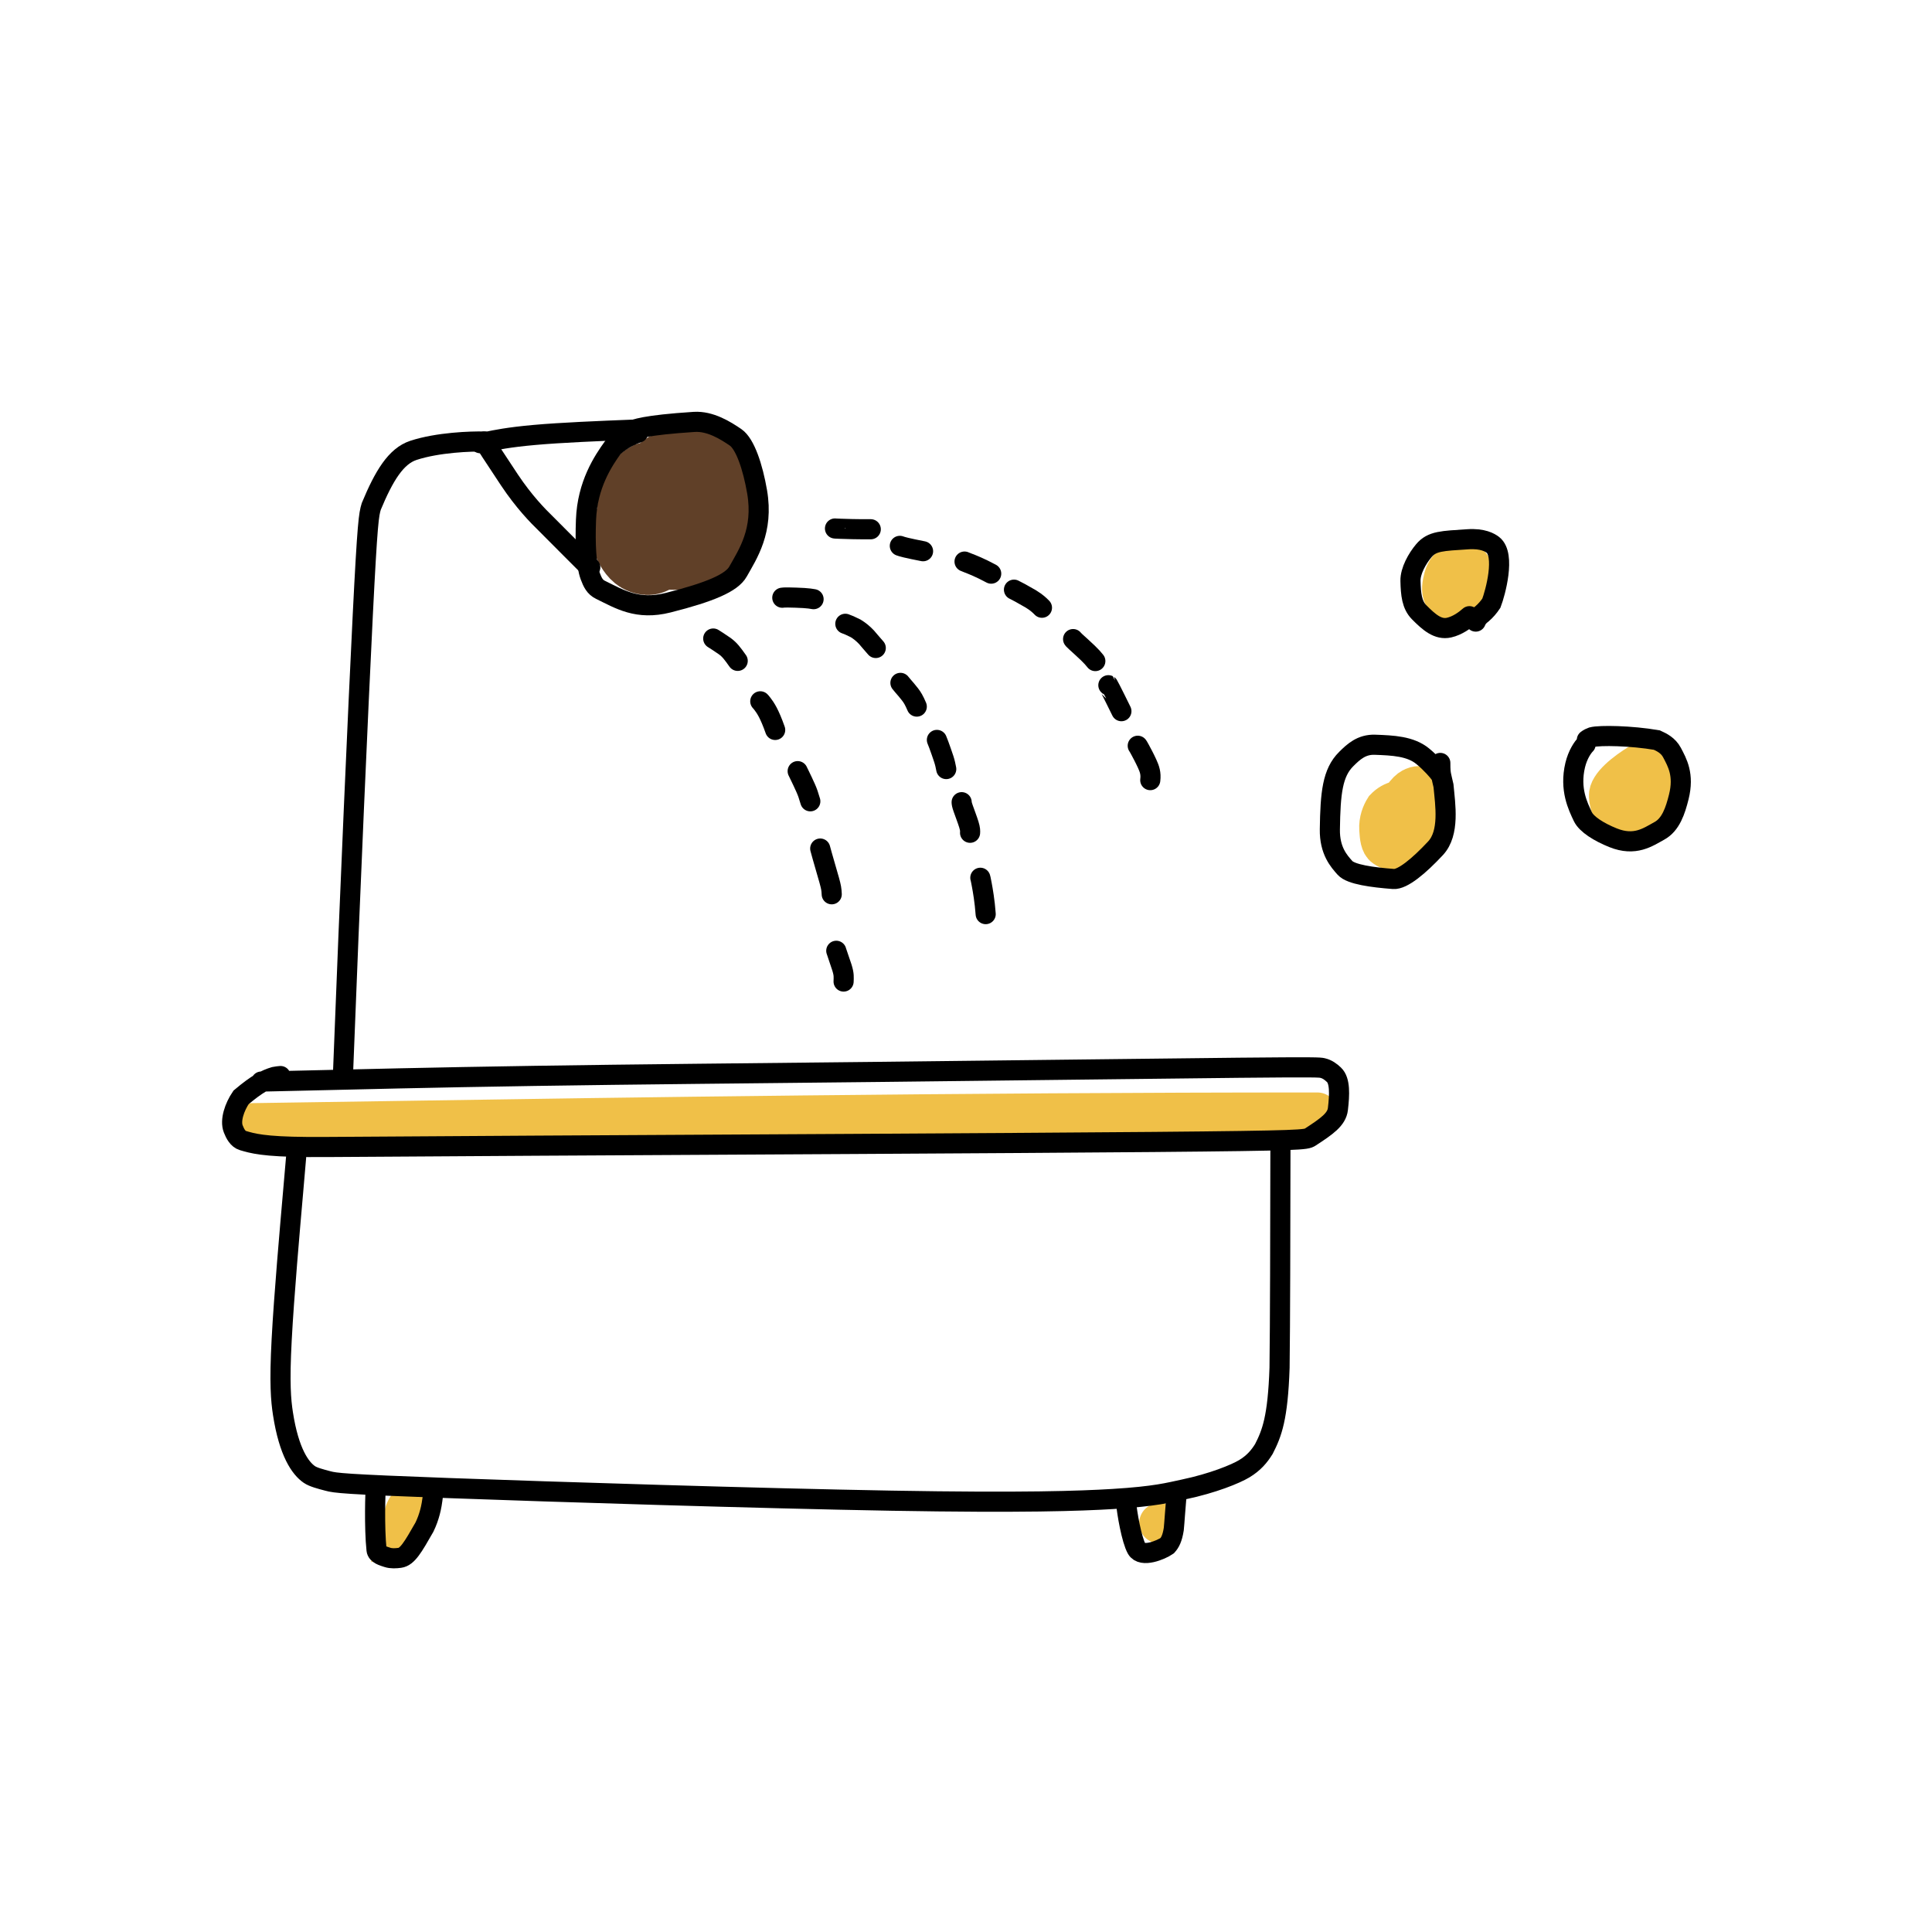
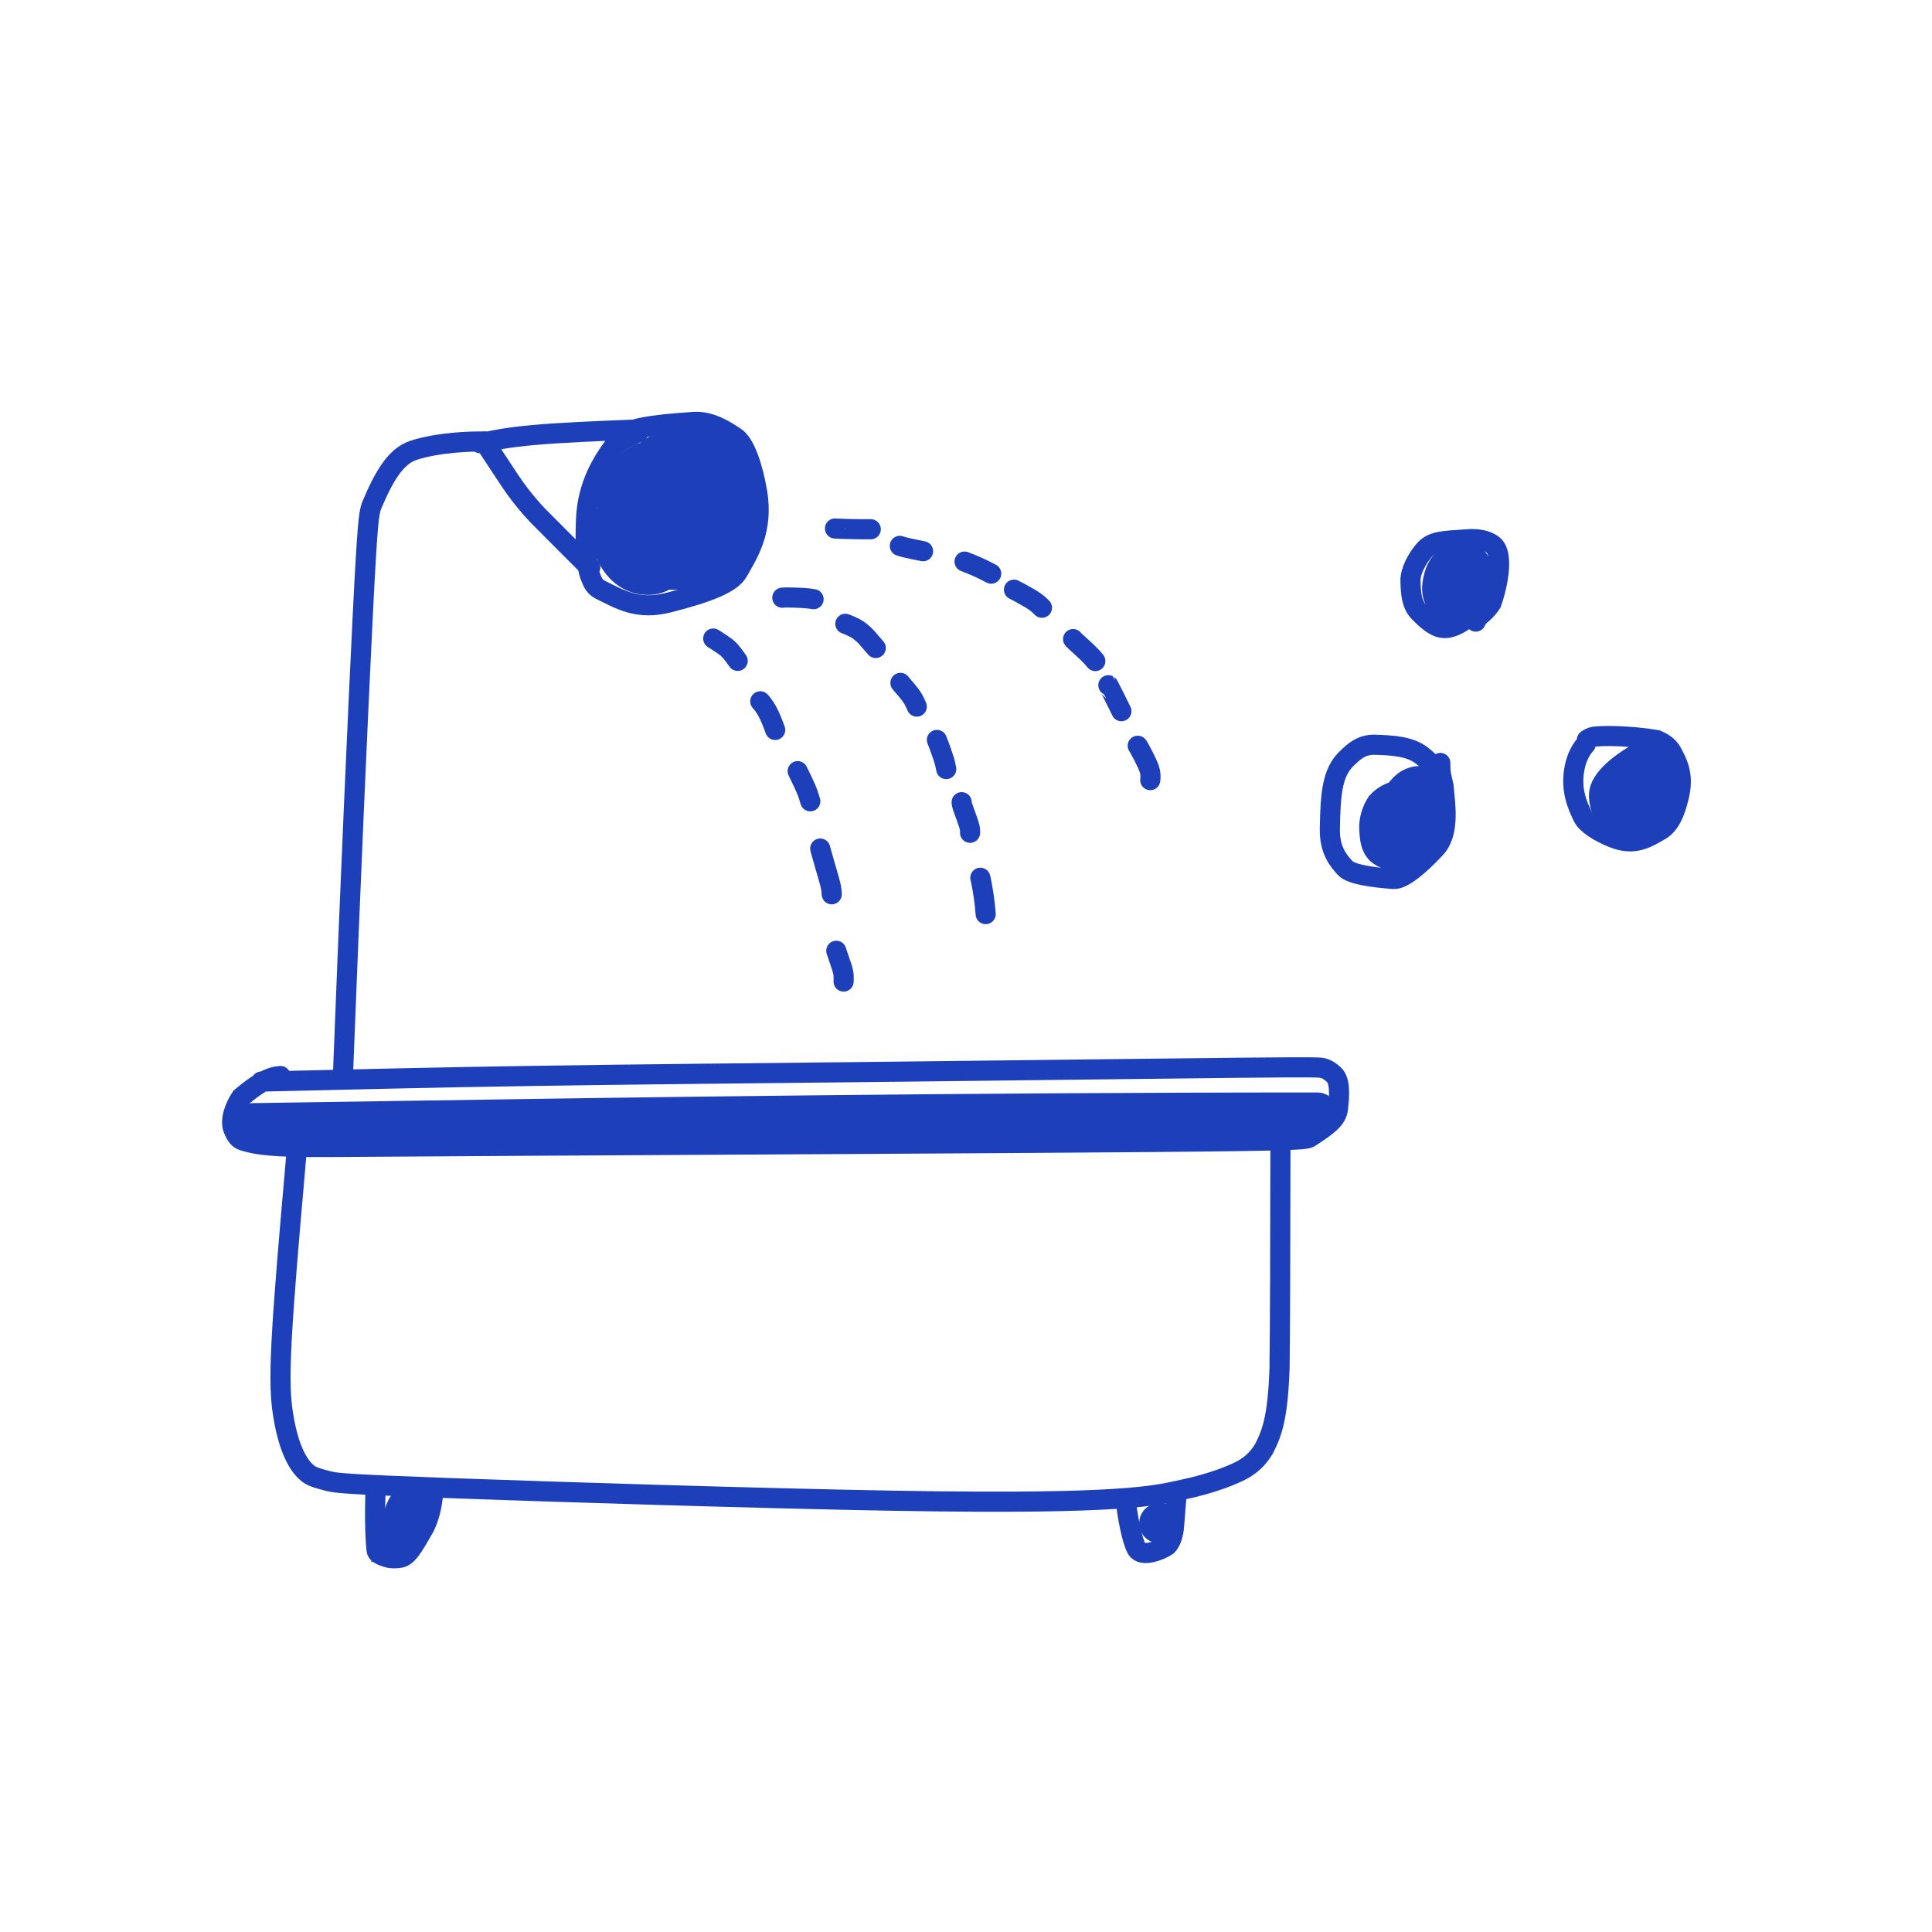
<svg xmlns="http://www.w3.org/2000/svg" width="48" height="48" viewBox="0 0 48 48" fill="none">
-   <path d="M6.282 27.907C6.292 27.907 6.301 27.907 10.659 27.841C15.016 27.774 23.721 27.641 32.73 27.642" stroke="#F0C048" stroke-linecap="round" />
-   <path d="M28.803 37.844L28.826 37.84" stroke="#F0C048" stroke-linecap="round" />
-   <path d="M10.183 37.876C10.113 37.916 10.03 37.971 9.974 37.992C9.996 37.916 10.026 37.786 10.036 37.66C10.047 37.599 10.069 37.546 10.104 37.477" stroke="#F0C048" stroke-linecap="round" />
-   <path d="M35.299 20.986C35.243 21.037 35.123 21.105 34.956 21.167C34.832 21.213 34.709 21.147 34.599 21.077C34.486 21.004 34.431 20.879 34.397 20.768C34.328 20.539 34.507 20.229 34.919 19.727C35.006 19.62 35.064 19.588 35.124 19.562C35.184 19.537 35.252 19.524 35.31 19.541C35.369 19.559 35.415 19.607 35.445 19.659C35.567 19.872 35.471 20.241 35.353 20.6C35.251 20.91 34.985 21.043 34.745 21.124C34.627 21.163 34.502 21.11 34.403 21.043C34.297 20.97 34.282 20.793 34.27 20.607C34.256 20.389 34.333 20.206 34.408 20.087C34.506 19.985 34.62 19.921 34.737 19.899C34.795 19.895 34.851 19.903 34.933 19.899" stroke="#F0C048" stroke-linecap="round" />
-   <path d="M36.577 14.638C36.562 14.727 36.51 14.824 36.407 14.909C36.296 15 36.133 14.967 36.013 14.939C35.952 14.925 35.903 14.875 35.871 14.813C35.802 14.68 35.834 14.507 35.876 14.352C35.917 14.2 36.005 14.091 36.093 14.019C36.188 13.941 36.323 13.948 36.436 13.983C36.55 14.019 36.598 14.163 36.62 14.294C36.624 14.361 36.613 14.428 36.59 14.491C36.568 14.554 36.536 14.612 36.471 14.77" stroke="#F0C048" stroke-linecap="round" />
-   <path d="M16.838 12.519C16.834 12.59 16.768 12.916 16.595 13.294C16.488 13.529 16.305 13.678 16.178 13.758C16.119 13.795 16.048 13.782 15.99 13.761C15.875 13.718 15.798 13.594 15.736 13.469C15.677 13.35 15.701 13.198 15.746 13.043C15.841 12.714 16.143 12.522 16.554 12.337C16.866 12.197 17.166 12.269 17.377 12.391C17.493 12.459 17.478 12.633 17.474 12.753C17.47 12.884 17.37 13.011 17.265 13.12C17.176 13.214 17.053 13.252 16.933 13.276C16.704 13.322 16.499 13.077 16.326 12.844C16.158 12.618 16.223 12.333 16.295 12.067C16.328 11.945 16.451 11.852 16.565 11.758C16.838 11.532 17.381 11.697 17.602 11.827C17.848 11.97 17.923 12.337 17.969 12.617C18.014 12.886 17.762 13.166 17.446 13.444C17.227 13.636 16.938 13.663 16.679 13.652C16.389 13.639 16.2 13.403 15.957 13.108C15.773 12.885 15.824 12.582 15.906 12.277C15.945 12.132 16.046 12.033 16.155 11.973C16.267 11.942 16.414 11.929 16.577 11.916C16.652 11.909 16.711 11.901 16.771 11.892" stroke="#604028" stroke-width="2" stroke-linecap="round" />
-   <path d="M40.874 20.475C40.819 20.503 40.669 20.509 40.453 20.473C40.277 20.443 40.17 20.275 40.078 20.134C40.004 20.021 39.983 19.897 39.976 19.776C39.961 19.518 40.394 19.181 40.741 18.971C40.807 18.931 40.88 18.932 40.937 18.961C41.064 19.026 41.113 19.292 41.154 19.581C41.186 19.811 41.113 20.002 41.017 20.167C40.918 20.337 40.744 20.441 40.588 20.508C40.515 20.539 40.44 20.524 40.383 20.502C40.273 20.459 40.218 20.337 40.181 20.216C40.145 20.099 40.173 19.951 40.217 19.8C40.371 19.581 40.523 19.476 40.632 19.437C40.687 19.425 40.742 19.427 40.811 19.437" stroke="#F0C048" stroke-linecap="round" />
-   <path d="M15.667 10.714C15.757 10.665 16.021 10.561 17.247 10.482C17.648 10.457 18.027 10.696 18.276 10.866C18.512 11.028 18.704 11.603 18.81 12.219C18.976 13.185 18.578 13.769 18.336 14.2C18.18 14.479 17.654 14.707 16.603 14.973C15.833 15.168 15.394 14.885 14.919 14.654C14.779 14.586 14.723 14.471 14.663 14.31C14.561 14.034 14.536 13.52 14.559 12.915C14.592 12.039 14.987 11.449 15.23 11.112C15.362 10.997 15.479 10.92 15.59 10.862C15.653 10.83 15.732 10.791 15.856 10.749" stroke="black" stroke-width="0.5" stroke-linecap="round" />
-   <path d="M11.93 11.011C11.934 11.01 11.938 11.009 12.113 10.973C12.288 10.936 12.632 10.863 13.281 10.806C13.929 10.748 14.871 10.708 15.802 10.672" stroke="black" stroke-width="0.5" stroke-linecap="round" />
-   <path d="M12.032 10.97C12.052 11.003 12.262 11.332 12.658 11.926C13.019 12.467 13.36 12.815 13.562 13.011C13.951 13.406 14.478 13.926 14.547 13.998C14.584 14.033 14.624 14.063 14.665 14.095" stroke="black" stroke-width="0.5" stroke-linecap="round" />
-   <path d="M12.023 10.97C11.709 10.962 10.876 10.99 10.269 11.19C9.838 11.333 9.542 11.817 9.224 12.582C9.162 12.787 9.129 12.97 9.013 15.284C8.898 17.599 8.7 22.038 8.523 26.647" stroke="black" stroke-width="0.5" stroke-linecap="round" />
-   <path d="M6.491 26.871C6.529 26.871 6.566 26.871 7.627 26.845C8.688 26.82 10.772 26.768 13.277 26.73C15.781 26.691 18.643 26.666 21.936 26.63C25.23 26.594 28.869 26.547 30.787 26.528C32.705 26.509 32.791 26.519 32.858 26.535C32.973 26.561 33.061 26.626 33.142 26.703C33.297 26.849 33.282 27.194 33.24 27.553C33.21 27.811 32.967 27.981 32.552 28.251C32.449 28.318 32.367 28.339 28.649 28.372C24.932 28.404 17.577 28.44 13.342 28.464C9.108 28.488 8.217 28.5 7.64 28.497C6.536 28.49 6.267 28.405 6.033 28.336C5.913 28.301 5.841 28.167 5.795 28.047C5.712 27.836 5.827 27.502 5.989 27.264C6.393 26.924 6.605 26.818 6.82 26.754C6.873 26.743 6.921 26.739 6.97 26.734" stroke="black" stroke-width="0.5" stroke-linecap="round" />
-   <path d="M7.357 28.748C7.356 28.765 7.355 28.782 7.28 29.64C7.205 30.498 7.055 32.198 6.998 33.285C6.94 34.371 6.979 34.792 7.03 35.122C7.179 36.088 7.465 36.482 7.686 36.633C7.782 36.699 7.962 36.746 8.148 36.795C8.334 36.844 8.531 36.875 11.16 36.971C13.79 37.067 18.847 37.226 22.143 37.284C25.438 37.341 26.819 37.292 27.649 37.242C28.717 37.177 29.046 37.081 29.406 37.005C30.135 36.852 30.696 36.621 30.914 36.49C31.15 36.347 31.285 36.186 31.401 35.999C31.599 35.611 31.748 35.235 31.79 33.982C31.805 32.856 31.808 30.732 31.812 28.448" stroke="black" stroke-width="0.5" stroke-linecap="round" />
-   <path d="M27.977 37.328C27.998 37.581 28.113 38.254 28.241 38.48C28.37 38.706 28.843 38.51 28.999 38.402C29.069 38.324 29.125 38.223 29.162 37.991C29.18 37.816 29.196 37.525 29.226 37.195" stroke="black" stroke-width="0.5" stroke-linecap="round" />
-   <path d="M9.339 36.947C9.324 37.016 9.296 37.954 9.355 38.506C9.367 38.618 9.519 38.658 9.623 38.692C9.724 38.725 9.833 38.717 9.934 38.704C10.121 38.679 10.261 38.439 10.545 37.941C10.61 37.806 10.65 37.689 10.682 37.57C10.714 37.451 10.736 37.333 10.763 37.096" stroke="black" stroke-width="0.5" stroke-linecap="round" />
-   <path d="M35.78 19.237C35.741 19.175 35.557 18.961 35.349 18.79C35.043 18.538 34.607 18.519 34.16 18.503C33.826 18.491 33.624 18.682 33.447 18.858C33.104 19.198 33.053 19.698 33.04 20.605C33.032 21.14 33.268 21.396 33.416 21.563C33.561 21.726 34.095 21.798 34.619 21.838C34.844 21.856 35.252 21.518 35.665 21.075C36.02 20.695 35.908 19.996 35.863 19.519C35.845 19.438 35.822 19.35 35.807 19.274C35.791 19.198 35.784 19.136 35.784 18.955" stroke="black" stroke-width="0.5" stroke-linecap="round" />
-   <path d="M36.508 15.309C36.399 15.406 36.211 15.546 36 15.593C35.73 15.653 35.509 15.465 35.258 15.211C35.076 15.026 35.051 14.768 35.043 14.431C35.037 14.186 35.21 13.876 35.376 13.68C35.579 13.439 35.832 13.44 36.467 13.398C36.839 13.372 37.019 13.482 37.09 13.537C37.41 13.785 37.15 14.732 37.053 14.985C36.988 15.083 36.912 15.171 36.823 15.248C36.772 15.289 36.71 15.333 36.664 15.443" stroke="black" stroke-width="0.5" stroke-linecap="round" />
-   <path d="M20.745 13.13C20.745 13.131 20.745 13.132 20.877 13.137C21.01 13.142 21.275 13.151 21.634 13.149" stroke="black" stroke-width="0.5" stroke-linecap="round" />
-   <path d="M22.356 13.562C22.387 13.573 22.418 13.584 22.51 13.606C22.602 13.628 22.754 13.66 22.933 13.695" stroke="black" stroke-width="0.5" stroke-linecap="round" />
-   <path d="M23.964 13.952C23.966 13.953 23.968 13.955 24.063 13.992C24.159 14.029 24.347 14.102 24.626 14.252" stroke="black" stroke-width="0.5" stroke-linecap="round" />
-   <path d="M25.192 14.65C25.238 14.67 25.392 14.753 25.611 14.88C25.7 14.935 25.743 14.969 25.782 15.001C25.821 15.034 25.854 15.064 25.887 15.099" stroke="black" stroke-width="0.5" stroke-linecap="round" />
-   <path d="M26.661 15.878C26.663 15.882 26.664 15.887 26.732 15.95C26.8 16.012 26.935 16.133 27.027 16.222C27.12 16.312 27.167 16.366 27.213 16.424" stroke="black" stroke-width="0.5" stroke-linecap="round" />
-   <path d="M27.537 17.024C27.539 17.025 27.54 17.027 27.593 17.131C27.645 17.234 27.749 17.439 27.861 17.669" stroke="black" stroke-width="0.5" stroke-linecap="round" />
-   <path d="M28.267 18.528C28.273 18.536 28.279 18.543 28.321 18.62C28.363 18.697 28.441 18.843 28.5 18.973C28.56 19.104 28.599 19.214 28.578 19.382" stroke="black" stroke-width="0.5" stroke-linecap="round" />
-   <path d="M19.436 14.85C19.46 14.846 19.485 14.843 19.584 14.844C19.684 14.845 19.858 14.851 19.975 14.858C20.092 14.866 20.146 14.874 20.213 14.886" stroke="black" stroke-width="0.5" stroke-linecap="round" />
-   <path d="M21.002 15.498C21.054 15.515 21.143 15.553 21.259 15.612C21.358 15.673 21.443 15.742 21.529 15.833C21.576 15.887 21.633 15.958 21.758 16.099" stroke="black" stroke-width="0.5" stroke-linecap="round" />
-   <path d="M22.371 16.966C22.381 16.979 22.391 16.992 22.433 17.041C22.476 17.09 22.55 17.175 22.609 17.252C22.667 17.328 22.708 17.393 22.777 17.555" stroke="black" stroke-width="0.5" stroke-linecap="round" />
-   <path d="M23.277 18.383C23.284 18.399 23.291 18.415 23.324 18.503C23.356 18.592 23.414 18.752 23.448 18.858C23.482 18.964 23.489 19.01 23.509 19.107" stroke="black" stroke-width="0.5" stroke-linecap="round" />
-   <path d="M23.892 19.93C23.893 19.956 23.894 19.983 23.93 20.086C23.966 20.19 24.036 20.371 24.071 20.486C24.106 20.601 24.104 20.645 24.101 20.69" stroke="black" stroke-width="0.5" stroke-linecap="round" />
-   <path d="M24.356 21.808C24.361 21.824 24.366 21.839 24.392 21.98C24.418 22.12 24.465 22.384 24.489 22.711" stroke="black" stroke-width="0.5" stroke-linecap="round" />
-   <path d="M17.72 15.864C17.772 15.896 17.872 15.96 18.008 16.054C18.068 16.099 18.113 16.14 18.164 16.2C18.215 16.26 18.271 16.338 18.328 16.419" stroke="black" stroke-width="0.5" stroke-linecap="round" />
-   <path d="M18.889 17.424C18.903 17.439 18.918 17.455 18.947 17.494C18.977 17.533 19.022 17.595 19.075 17.695C19.127 17.795 19.187 17.931 19.259 18.135" stroke="black" stroke-width="0.5" stroke-linecap="round" />
-   <path d="M19.818 19.159C19.821 19.166 19.824 19.173 19.862 19.25C19.899 19.327 19.971 19.473 20.017 19.58C20.064 19.686 20.084 19.747 20.132 19.908" stroke="black" stroke-width="0.5" stroke-linecap="round" />
-   <path d="M20.378 21.082C20.382 21.099 20.386 21.115 20.429 21.267C20.473 21.419 20.556 21.706 20.604 21.876C20.65 22.046 20.658 22.09 20.664 22.218" stroke="black" stroke-width="0.5" stroke-linecap="round" />
-   <path d="M20.777 23.622C20.782 23.642 20.836 23.798 20.919 24.043C20.949 24.143 20.957 24.193 20.96 24.242C20.963 24.291 20.961 24.338 20.959 24.386" stroke="black" stroke-width="0.5" stroke-linecap="round" />
-   <path d="M39.394 18.496C39.325 18.564 39.198 18.746 39.135 19.01C38.993 19.611 39.204 20.032 39.326 20.29C39.416 20.48 39.725 20.672 40.074 20.813C40.622 21.034 40.944 20.797 41.225 20.643C41.511 20.488 41.624 20.139 41.709 19.799C41.847 19.245 41.669 18.943 41.539 18.695C41.446 18.52 41.285 18.442 41.165 18.387C40.528 18.277 39.746 18.264 39.556 18.314C39.512 18.33 39.472 18.348 39.425 18.384" stroke="black" stroke-width="0.5" stroke-linecap="round" />
+   <path d="M6.282 27.907C6.292 27.907 6.301 27.907 10.659 27.841C15.016 27.774 23.721 27.641 32.73 27.642" stroke="#1D40BA" stroke-linecap="round" />
+   <path d="M28.803 37.843L28.826 37.84" stroke="#1D40BA" stroke-linecap="round" />
+   <path d="M10.183 37.876C10.113 37.916 10.03 37.971 9.974 37.992C9.996 37.916 10.026 37.786 10.036 37.66C10.047 37.599 10.069 37.546 10.104 37.477" stroke="#1D40BA" stroke-linecap="round" />
+   <path d="M35.299 20.986C35.243 21.037 35.123 21.105 34.956 21.167C34.832 21.213 34.709 21.147 34.599 21.077C34.486 21.004 34.431 20.879 34.397 20.768C34.328 20.539 34.507 20.229 34.919 19.727C35.006 19.619 35.064 19.588 35.124 19.562C35.184 19.537 35.252 19.524 35.31 19.541C35.369 19.559 35.415 19.607 35.445 19.659C35.567 19.872 35.471 20.241 35.353 20.6C35.251 20.91 34.985 21.043 34.745 21.124C34.627 21.163 34.502 21.11 34.403 21.043C34.297 20.97 34.282 20.793 34.27 20.607C34.256 20.389 34.333 20.206 34.408 20.087C34.506 19.985 34.62 19.921 34.737 19.899C34.795 19.895 34.851 19.903 34.933 19.899" stroke="#1D40BA" stroke-linecap="round" />
+   <path d="M36.577 14.638C36.562 14.726 36.51 14.824 36.407 14.909C36.296 14.999 36.133 14.967 36.013 14.939C35.952 14.924 35.903 14.875 35.871 14.813C35.802 14.68 35.834 14.507 35.876 14.352C35.917 14.2 36.005 14.091 36.093 14.018C36.188 13.941 36.323 13.948 36.436 13.983C36.55 14.019 36.598 14.163 36.62 14.294C36.624 14.361 36.613 14.428 36.59 14.491C36.568 14.554 36.536 14.612 36.471 14.77" stroke="#1D40BA" stroke-linecap="round" />
+   <path d="M16.838 12.519C16.834 12.59 16.768 12.916 16.595 13.294C16.488 13.529 16.305 13.678 16.178 13.758C16.119 13.795 16.048 13.782 15.99 13.761C15.875 13.718 15.798 13.594 15.736 13.469C15.677 13.35 15.701 13.198 15.746 13.043C15.841 12.714 16.143 12.522 16.554 12.337C16.866 12.197 17.166 12.269 17.377 12.391C17.493 12.459 17.478 12.633 17.474 12.753C17.47 12.884 17.37 13.011 17.265 13.12C17.176 13.214 17.053 13.252 16.933 13.276C16.704 13.322 16.499 13.077 16.326 12.844C16.158 12.618 16.223 12.333 16.295 12.067C16.328 11.945 16.451 11.852 16.565 11.758C16.838 11.532 17.381 11.697 17.602 11.827C17.848 11.97 17.923 12.337 17.969 12.616C18.014 12.886 17.762 13.166 17.446 13.444C17.227 13.636 16.938 13.663 16.679 13.652C16.389 13.639 16.2 13.403 15.957 13.108C15.773 12.885 15.824 12.582 15.906 12.277C15.945 12.132 16.046 12.033 16.155 11.972C16.267 11.942 16.414 11.929 16.577 11.916C16.652 11.909 16.711 11.901 16.771 11.892" stroke="#1D40BA" stroke-width="2" stroke-linecap="round" />
+   <path d="M40.874 20.475C40.819 20.503 40.669 20.509 40.453 20.473C40.277 20.443 40.17 20.275 40.078 20.134C40.004 20.021 39.983 19.897 39.976 19.776C39.961 19.518 40.394 19.181 40.741 18.971C40.807 18.931 40.88 18.932 40.937 18.961C41.064 19.026 41.113 19.292 41.154 19.581C41.186 19.811 41.113 20.002 41.017 20.167C40.918 20.337 40.744 20.441 40.588 20.508C40.515 20.539 40.44 20.524 40.383 20.502C40.273 20.459 40.218 20.337 40.181 20.216C40.145 20.099 40.173 19.951 40.217 19.8C40.371 19.581 40.523 19.476 40.632 19.437C40.687 19.425 40.742 19.427 40.811 19.437" stroke="#1D40BA" stroke-linecap="round" />
+   <path d="M15.667 10.714C15.757 10.665 16.021 10.561 17.247 10.482C17.648 10.457 18.027 10.696 18.276 10.867C18.512 11.028 18.704 11.603 18.81 12.219C18.976 13.185 18.578 13.769 18.336 14.2C18.18 14.479 17.654 14.707 16.603 14.973C15.833 15.168 15.394 14.885 14.919 14.654C14.779 14.586 14.723 14.471 14.663 14.31C14.561 14.034 14.536 13.52 14.559 12.915C14.592 12.039 14.987 11.449 15.23 11.112C15.362 10.997 15.479 10.92 15.59 10.862C15.653 10.83 15.732 10.791 15.856 10.749" stroke="#1D40BA" stroke-width="0.5" stroke-linecap="round" />
+   <path d="M11.93 11.011C11.934 11.01 11.938 11.009 12.113 10.973C12.288 10.936 12.632 10.863 13.281 10.806C13.929 10.748 14.871 10.708 15.802 10.672" stroke="#1D40BA" stroke-width="0.5" stroke-linecap="round" />
+   <path d="M12.032 10.97C12.052 11.003 12.262 11.332 12.658 11.926C13.019 12.467 13.36 12.815 13.562 13.011C13.951 13.406 14.478 13.926 14.547 13.998C14.584 14.033 14.624 14.063 14.665 14.095" stroke="#1D40BA" stroke-width="0.5" stroke-linecap="round" />
+   <path d="M12.023 10.97C11.709 10.962 10.876 10.99 10.269 11.19C9.838 11.333 9.542 11.817 9.224 12.582C9.162 12.787 9.129 12.97 9.013 15.284C8.898 17.599 8.7 22.038 8.523 26.647" stroke="#1D40BA" stroke-width="0.5" stroke-linecap="round" />
+   <path d="M6.491 26.871C6.529 26.871 6.566 26.871 7.627 26.845C8.688 26.82 10.772 26.768 13.277 26.73C15.781 26.691 18.643 26.666 21.936 26.63C25.23 26.594 28.869 26.547 30.787 26.528C32.705 26.509 32.791 26.519 32.858 26.535C32.973 26.561 33.061 26.626 33.142 26.703C33.297 26.849 33.282 27.194 33.24 27.553C33.21 27.811 32.967 27.981 32.552 28.251C32.449 28.318 32.367 28.339 28.649 28.372C24.932 28.404 17.577 28.44 13.342 28.464C9.108 28.488 8.217 28.5 7.64 28.497C6.536 28.49 6.267 28.405 6.033 28.336C5.913 28.301 5.841 28.167 5.795 28.047C5.712 27.836 5.827 27.502 5.989 27.264C6.393 26.924 6.605 26.818 6.82 26.754C6.873 26.743 6.921 26.739 6.97 26.734" stroke="#1D40BA" stroke-width="0.5" stroke-linecap="round" />
+   <path d="M7.357 28.748C7.356 28.765 7.355 28.782 7.28 29.64C7.205 30.498 7.055 32.198 6.998 33.285C6.94 34.371 6.979 34.792 7.03 35.122C7.179 36.088 7.465 36.482 7.686 36.633C7.782 36.699 7.962 36.746 8.148 36.795C8.334 36.844 8.531 36.875 11.16 36.971C13.79 37.067 18.847 37.226 22.143 37.284C25.438 37.341 26.819 37.292 27.649 37.242C28.717 37.177 29.046 37.081 29.406 37.005C30.135 36.852 30.696 36.621 30.914 36.49C31.15 36.347 31.285 36.186 31.401 35.999C31.599 35.611 31.748 35.235 31.79 33.982C31.805 32.856 31.808 30.732 31.812 28.448" stroke="#1D40BA" stroke-width="0.5" stroke-linecap="round" />
+   <path d="M27.977 37.328C27.998 37.581 28.113 38.254 28.241 38.48C28.37 38.706 28.843 38.51 28.999 38.402C29.069 38.324 29.125 38.223 29.162 37.991C29.18 37.816 29.196 37.525 29.226 37.195" stroke="#1D40BA" stroke-width="0.5" stroke-linecap="round" />
+   <path d="M9.339 36.947C9.324 37.016 9.296 37.955 9.355 38.506C9.367 38.618 9.519 38.658 9.623 38.692C9.724 38.725 9.833 38.718 9.934 38.704C10.121 38.679 10.261 38.439 10.545 37.941C10.61 37.806 10.65 37.689 10.682 37.57C10.714 37.451 10.736 37.333 10.763 37.096" stroke="#1D40BA" stroke-width="0.5" stroke-linecap="round" />
+   <path d="M35.78 19.237C35.741 19.175 35.557 18.961 35.349 18.79C35.043 18.538 34.607 18.519 34.16 18.503C33.826 18.491 33.624 18.682 33.447 18.857C33.104 19.198 33.053 19.698 33.04 20.605C33.032 21.14 33.268 21.396 33.416 21.563C33.561 21.726 34.095 21.798 34.619 21.838C34.844 21.856 35.252 21.518 35.665 21.075C36.02 20.695 35.908 19.996 35.863 19.519C35.845 19.438 35.822 19.35 35.807 19.274C35.791 19.197 35.784 19.136 35.784 18.955" stroke="#1D40BA" stroke-width="0.5" stroke-linecap="round" />
+   <path d="M36.508 15.309C36.399 15.406 36.211 15.546 36 15.593C35.73 15.653 35.509 15.465 35.258 15.211C35.076 15.026 35.051 14.768 35.043 14.431C35.037 14.186 35.21 13.876 35.376 13.68C35.579 13.439 35.832 13.44 36.467 13.398C36.839 13.372 37.019 13.482 37.09 13.537C37.41 13.785 37.15 14.732 37.053 14.985C36.988 15.083 36.912 15.171 36.823 15.248C36.772 15.289 36.71 15.333 36.664 15.443" stroke="#1D40BA" stroke-width="0.5" stroke-linecap="round" />
+   <path d="M20.745 13.13C20.745 13.131 20.745 13.132 20.877 13.137C21.01 13.142 21.275 13.151 21.634 13.149" stroke="#1D40BA" stroke-width="0.5" stroke-linecap="round" />
+   <path d="M22.356 13.562C22.387 13.573 22.418 13.584 22.51 13.606C22.602 13.628 22.754 13.66 22.933 13.695" stroke="#1D40BA" stroke-width="0.5" stroke-linecap="round" />
+   <path d="M23.964 13.952C23.966 13.953 23.968 13.955 24.063 13.992C24.159 14.029 24.347 14.103 24.626 14.252" stroke="#1D40BA" stroke-width="0.5" stroke-linecap="round" />
+   <path d="M25.192 14.65C25.238 14.67 25.392 14.753 25.611 14.88C25.7 14.935 25.743 14.969 25.782 15.001C25.821 15.034 25.854 15.064 25.887 15.099" stroke="#1D40BA" stroke-width="0.5" stroke-linecap="round" />
+   <path d="M26.661 15.878C26.663 15.882 26.664 15.887 26.732 15.95C26.8 16.012 26.935 16.133 27.027 16.222C27.12 16.312 27.167 16.366 27.213 16.424" stroke="#1D40BA" stroke-width="0.5" stroke-linecap="round" />
+   <path d="M27.537 17.024C27.539 17.025 27.54 17.027 27.593 17.131C27.645 17.234 27.749 17.439 27.861 17.669" stroke="#1D40BA" stroke-width="0.5" stroke-linecap="round" />
+   <path d="M28.267 18.528C28.273 18.536 28.279 18.543 28.321 18.62C28.363 18.697 28.441 18.843 28.5 18.973C28.56 19.104 28.599 19.215 28.578 19.382" stroke="#1D40BA" stroke-width="0.5" stroke-linecap="round" />
+   <path d="M19.436 14.85C19.46 14.846 19.485 14.843 19.584 14.844C19.684 14.845 19.858 14.851 19.975 14.858C20.092 14.866 20.146 14.874 20.213 14.886" stroke="#1D40BA" stroke-width="0.5" stroke-linecap="round" />
+   <path d="M21.002 15.498C21.054 15.515 21.143 15.553 21.259 15.612C21.358 15.673 21.443 15.742 21.529 15.833C21.576 15.887 21.633 15.958 21.758 16.099" stroke="#1D40BA" stroke-width="0.5" stroke-linecap="round" />
+   <path d="M22.371 16.966C22.381 16.979 22.391 16.992 22.433 17.041C22.476 17.09 22.55 17.175 22.609 17.252C22.667 17.328 22.708 17.393 22.777 17.555" stroke="#1D40BA" stroke-width="0.5" stroke-linecap="round" />
+   <path d="M23.277 18.383C23.284 18.399 23.291 18.415 23.324 18.503C23.356 18.592 23.414 18.752 23.448 18.858C23.482 18.964 23.489 19.01 23.509 19.107" stroke="#1D40BA" stroke-width="0.5" stroke-linecap="round" />
+   <path d="M23.892 19.93C23.893 19.956 23.894 19.983 23.93 20.086C23.966 20.19 24.036 20.371 24.071 20.486C24.106 20.601 24.104 20.645 24.101 20.69" stroke="#1D40BA" stroke-width="0.5" stroke-linecap="round" />
+   <path d="M24.356 21.808C24.361 21.824 24.366 21.839 24.392 21.98C24.418 22.12 24.465 22.384 24.489 22.711" stroke="#1D40BA" stroke-width="0.5" stroke-linecap="round" />
+   <path d="M17.72 15.864C17.772 15.896 17.872 15.96 18.008 16.054C18.068 16.099 18.113 16.14 18.164 16.2C18.215 16.26 18.271 16.338 18.328 16.419" stroke="#1D40BA" stroke-width="0.5" stroke-linecap="round" />
+   <path d="M18.889 17.424C18.903 17.439 18.918 17.455 18.947 17.494C18.977 17.533 19.022 17.595 19.075 17.695C19.127 17.795 19.187 17.931 19.259 18.135" stroke="#1D40BA" stroke-width="0.5" stroke-linecap="round" />
+   <path d="M19.818 19.159C19.821 19.166 19.824 19.173 19.862 19.25C19.899 19.327 19.971 19.473 20.017 19.58C20.064 19.686 20.084 19.747 20.132 19.908" stroke="#1D40BA" stroke-width="0.5" stroke-linecap="round" />
+   <path d="M20.378 21.082C20.382 21.099 20.386 21.115 20.429 21.267C20.473 21.419 20.556 21.706 20.604 21.876C20.65 22.046 20.658 22.09 20.664 22.218" stroke="#1D40BA" stroke-width="0.5" stroke-linecap="round" />
+   <path d="M20.777 23.622C20.782 23.642 20.836 23.798 20.919 24.043C20.949 24.143 20.957 24.193 20.96 24.242C20.963 24.291 20.961 24.338 20.959 24.386" stroke="#1D40BA" stroke-width="0.5" stroke-linecap="round" />
+   <path d="M39.394 18.496C39.325 18.564 39.198 18.746 39.135 19.01C38.993 19.611 39.204 20.032 39.326 20.29C39.416 20.48 39.725 20.672 40.074 20.813C40.622 21.034 40.944 20.797 41.225 20.643C41.511 20.488 41.624 20.139 41.709 19.799C41.847 19.245 41.669 18.943 41.539 18.695C41.446 18.52 41.285 18.442 41.165 18.387C40.528 18.277 39.746 18.264 39.556 18.314C39.512 18.33 39.472 18.348 39.425 18.384" stroke="#1D40BA" stroke-width="0.5" stroke-linecap="round" />
</svg>
